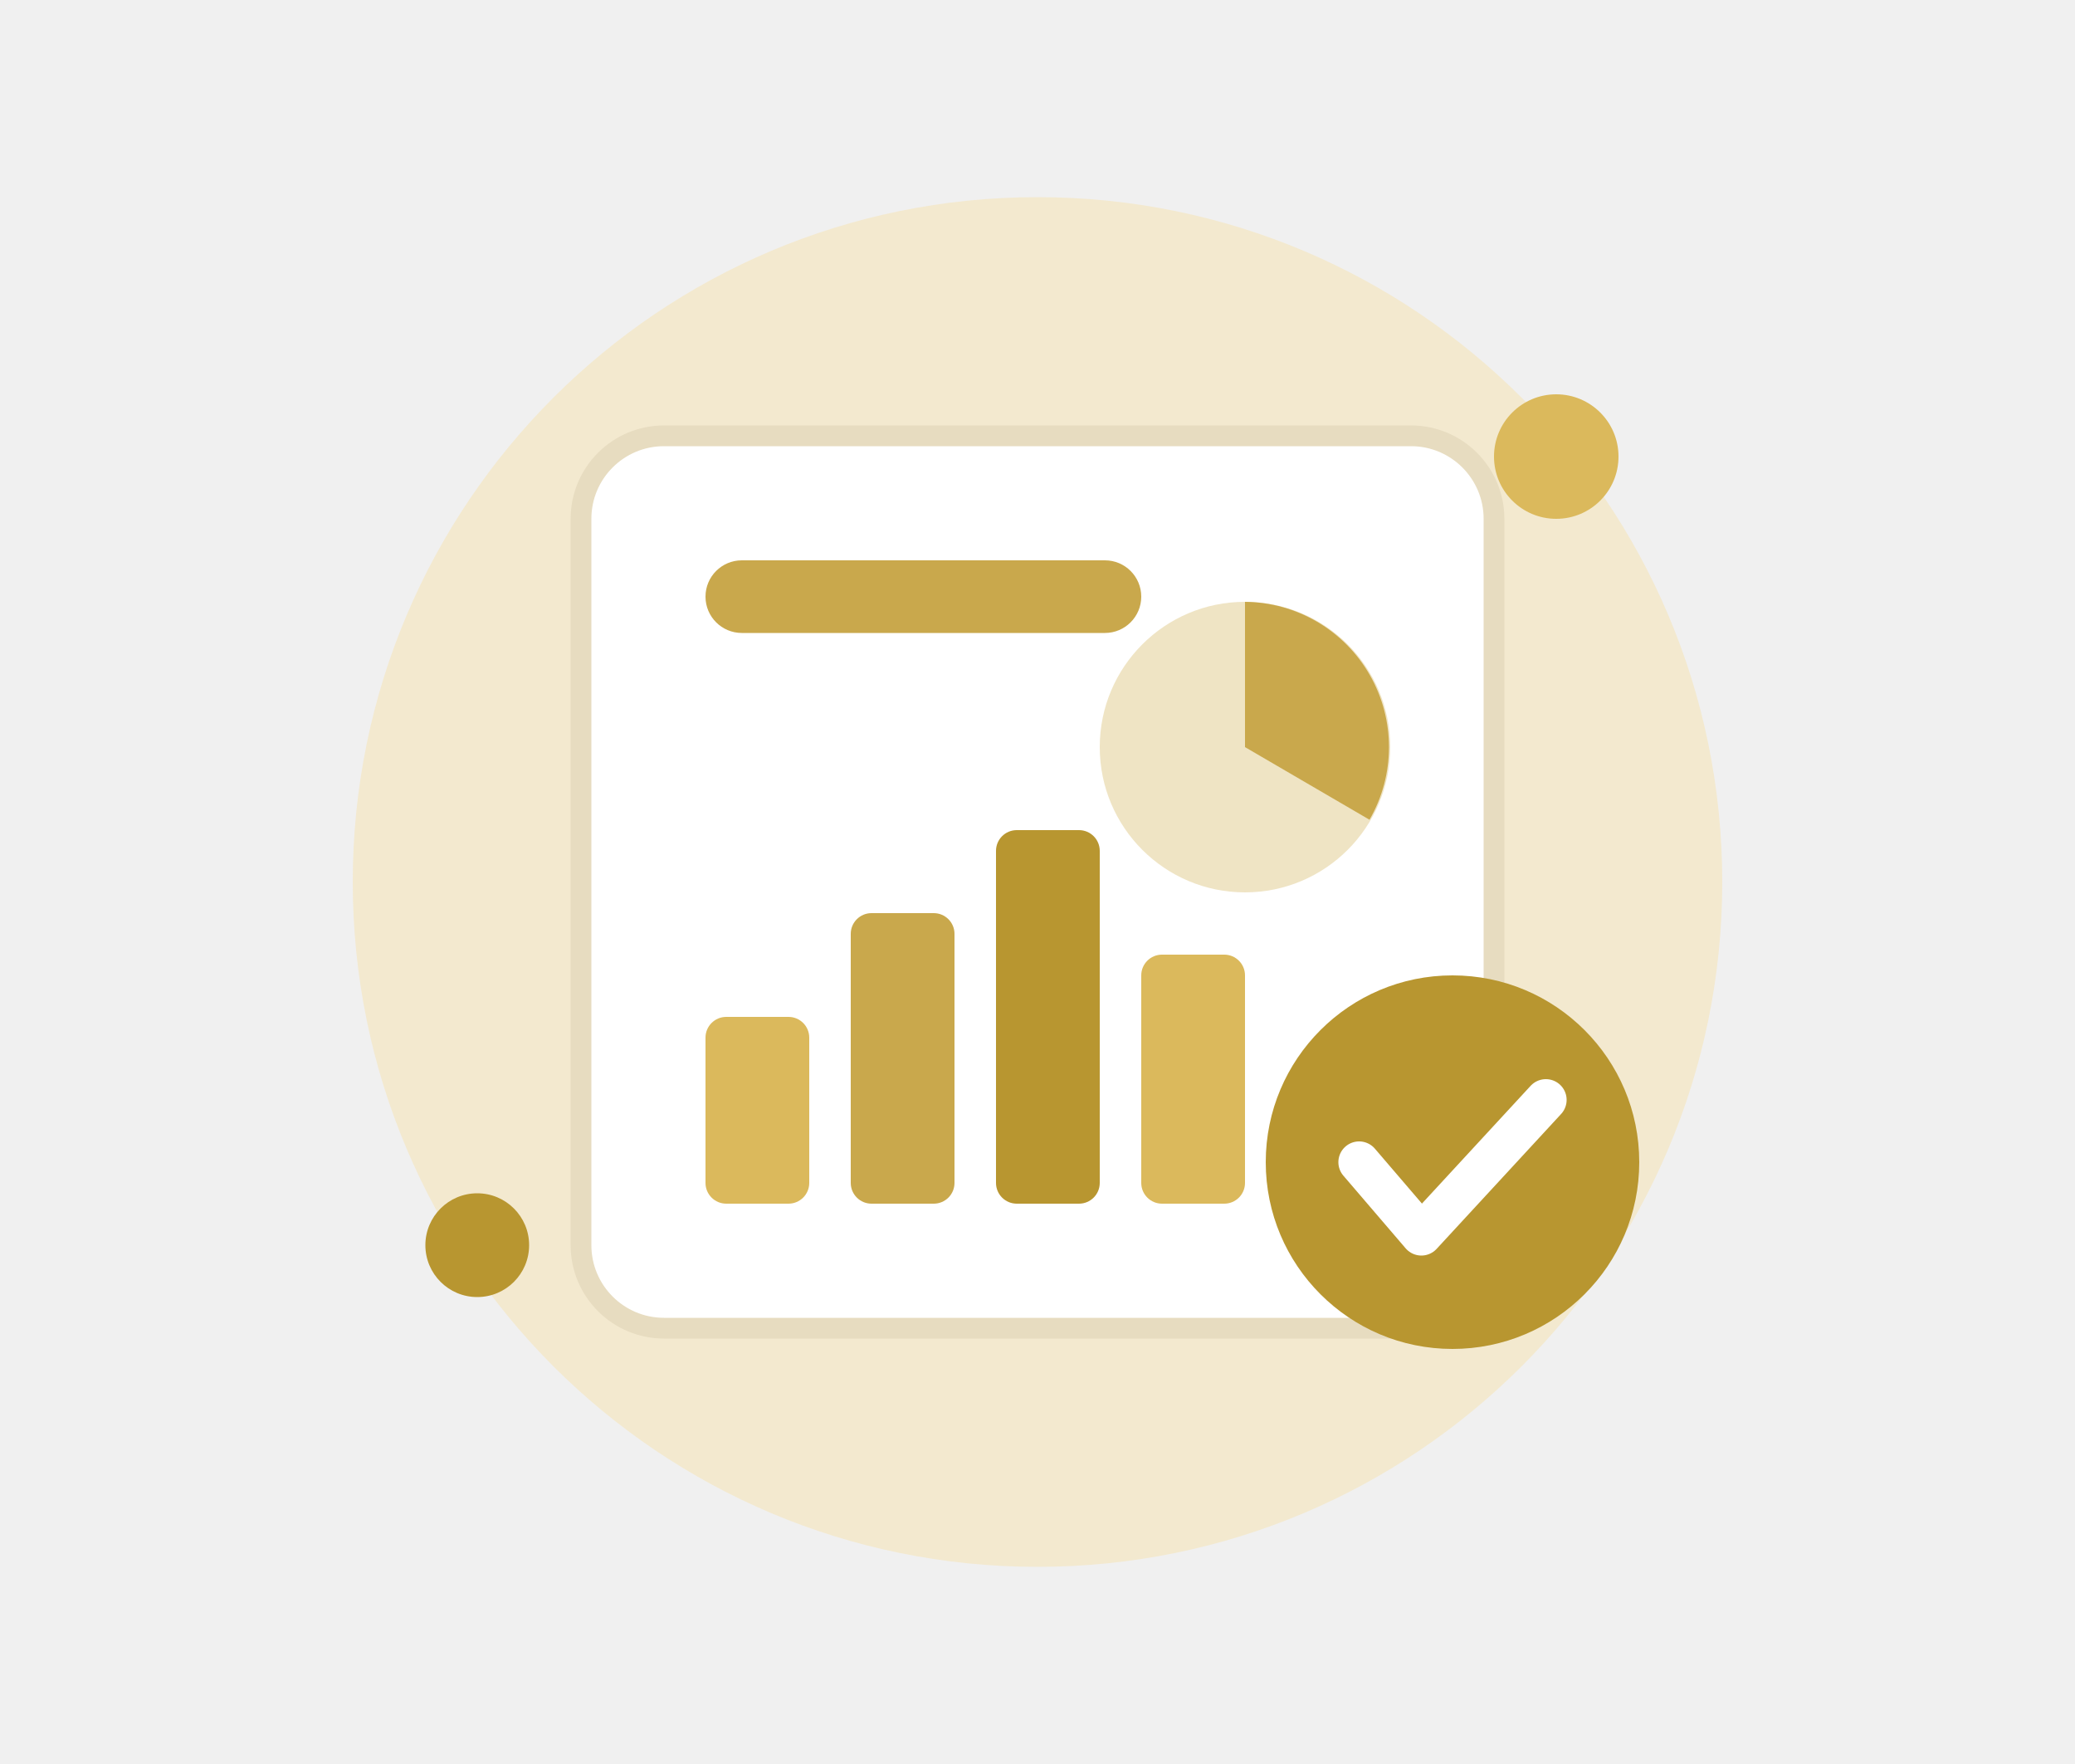
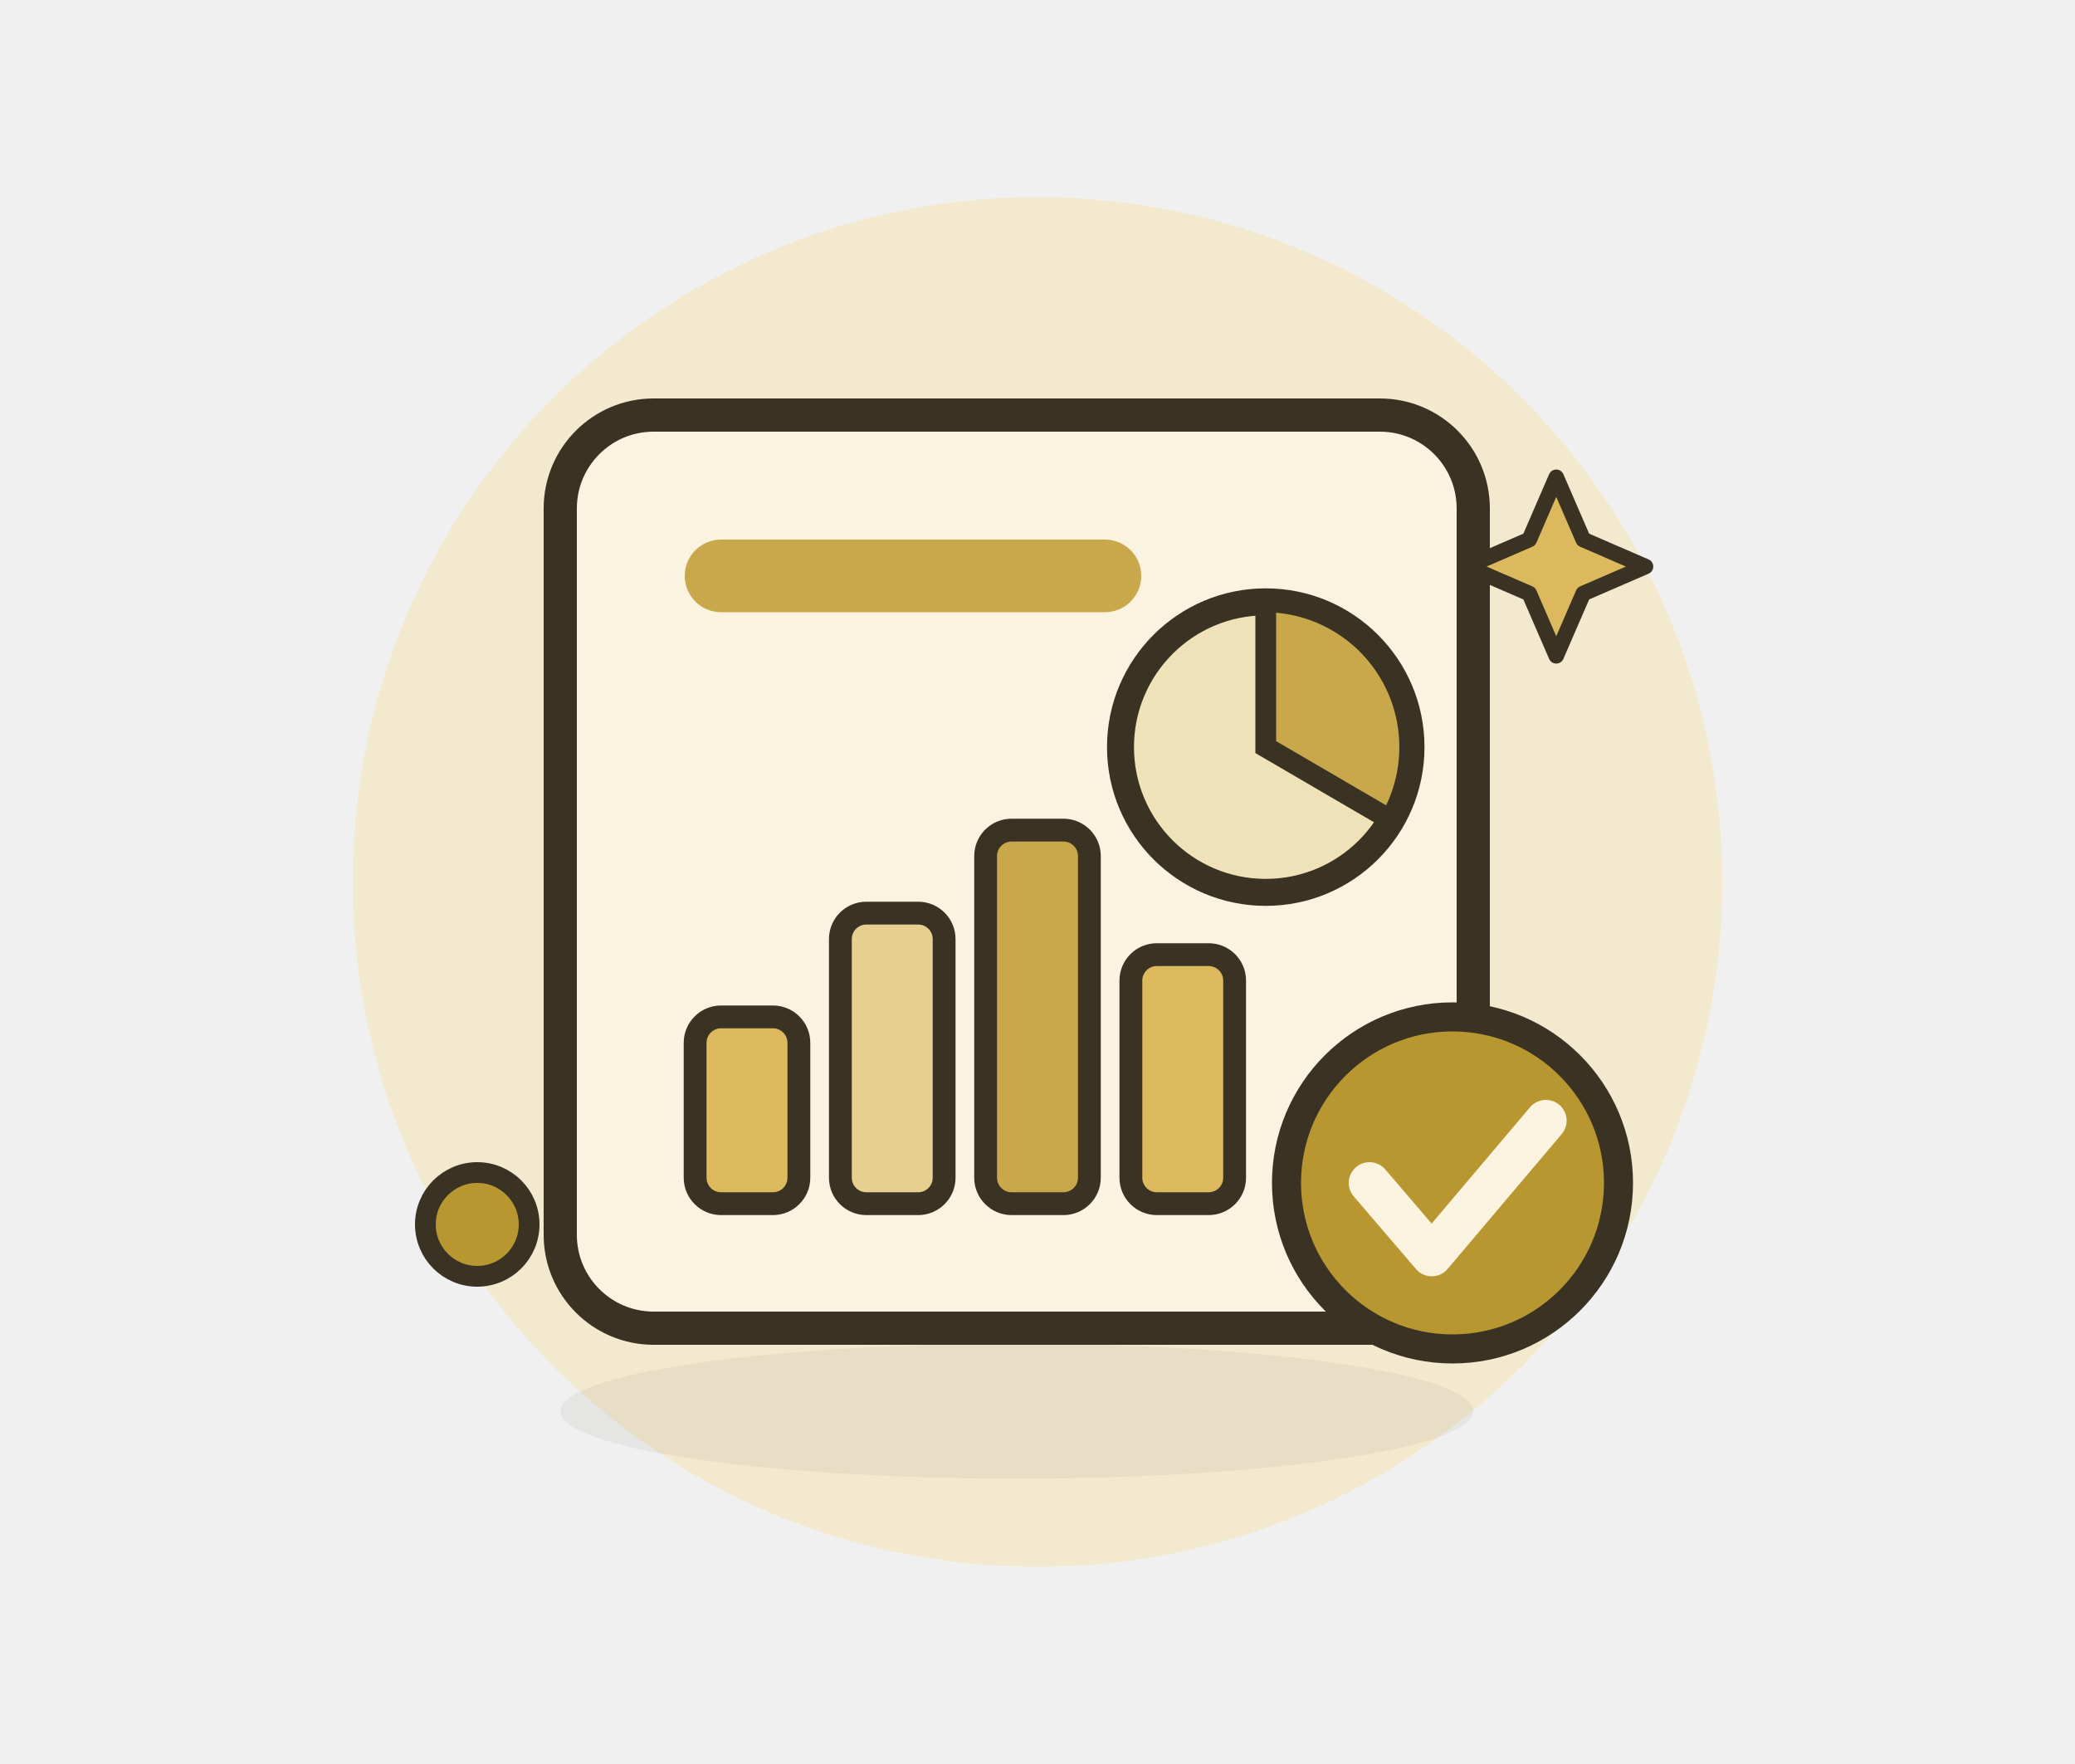
<svg xmlns="http://www.w3.org/2000/svg" viewBox="0 0 200 170" role="img" aria-label="Transparent reporting illustration">
+   <style>
+     .illo-float{animation:illoFloat 3.6s ease-in-out infinite;transform-box:fill-box;transform-origin:center;will-change:transform}
+     .illo-float.f2{animation-duration:4.4s;animation-delay:-.9s}
+     .illo-float.f3{animation-duration:3.1s;animation-delay:-1.7s}
+     .illo-spin{animation:illoSpin 5s ease-in-out infinite;transform-box:fill-box;transform-origin:center;will-change:transform}
+     @keyframes illoFloat{0%,100%{transform:translateY(0)}50%{transform:translateY(-7px)}}
+     @keyframes illoSpin{0%,100%{transform:rotate(-9deg)}50%{transform:rotate(9deg)}}
+     @media (prefers-reduced-motion:reduce){.illo-float,.illo-spin{animation:none!important}}
+   </style>
  <circle cx="100" cy="85" r="66" fill="#f3e9cf" />
-   <circle cx="150" cy="44" r="6" fill="#dbb95c" />
-   <circle cx="46" cy="120" r="5" fill="#b89630" />
-   <rect x="56" y="42" width="88" height="86" rx="8" fill="#ffffff" stroke="#e7dcc0" stroke-width="2" />
-   <rect x="68" y="54" width="42" height="7" rx="3.5" fill="#c9a84c" />
-   <rect x="68" y="98" width="10" height="18" rx="2" fill="#dbb95c" />
-   <rect x="82" y="88" width="10" height="28" rx="2" fill="#c9a84c" />
-   <rect x="96" y="80" width="10" height="36" rx="2" fill="#b89630" />
-   <rect x="110" y="92" width="10" height="24" rx="2" fill="#dbb95c" />
-   <circle cx="120" cy="72" r="14" fill="#efe4c4" />
-   <path d="M120 72 L120 58 A14 14 0 0 1 132 79 Z" fill="#c9a84c" />
-   <circle cx="140" cy="112" r="18" fill="#b89630" />
-   <path d="M131 112 l6 7 12 -13" fill="none" stroke="#fff" stroke-width="4" stroke-linecap="round" stroke-linejoin="round" />
+   <ellipse cx="98" cy="136" rx="44" ry="6.5" fill="#3a3324" opacity="0.06" />
+   <rect x="54" y="40" width="88" height="88" rx="9" fill="#faf3e0" stroke="#3a3324" stroke-width="3.2" />
+   <rect x="66" y="52" width="44" height="7" rx="3.5" fill="#c9a84c" />
+   <rect x="67" y="98" width="10" height="18" rx="2.5" fill="#dbb95c" stroke="#3a3324" stroke-width="2.2" />
+   <rect x="81" y="88" width="10" height="28" rx="2.5" fill="#e6cf8f" stroke="#3a3324" stroke-width="2.2" />
+   <rect x="95" y="80" width="10" height="36" rx="2.5" fill="#c9a84c" stroke="#3a3324" stroke-width="2.2" />
+   <rect x="109" y="92" width="10" height="24" rx="2.5" fill="#dbb95c" stroke="#3a3324" stroke-width="2.2" />
+   <circle cx="122" cy="72" r="14" fill="#f0e2b8" stroke="#3a3324" stroke-width="2.6" />
+   <path d="M122 72 L122 58 A14 14 0 0 1 134 79 Z" fill="#c9a84c" stroke="#3a3324" stroke-width="2" />
+   <g class="illo-float">
+     <circle cx="140" cy="114" r="16" fill="#b89630" stroke="#3a3324" stroke-width="2.8" />
+     <path d="M132 114 l6 7 11 -13" fill="none" stroke="#faf3e0" stroke-width="4" stroke-linecap="round" stroke-linejoin="round" />
+   </g>
+   <g class="illo-spin">
+     <path d="M150 46 l2.6 6 6 2.6 -6 2.6 -2.6 6 -2.6 -6 -6 -2.6 6 -2.6 z" fill="#dbb95c" stroke="#3a3324" stroke-width="1.5" stroke-linejoin="round" />
+   </g>
+   <g class="illo-float f3">
+     <circle cx="46" cy="118" r="5" fill="#b89630" stroke="#3a3324" stroke-width="2" />
+   </g>
</svg>
